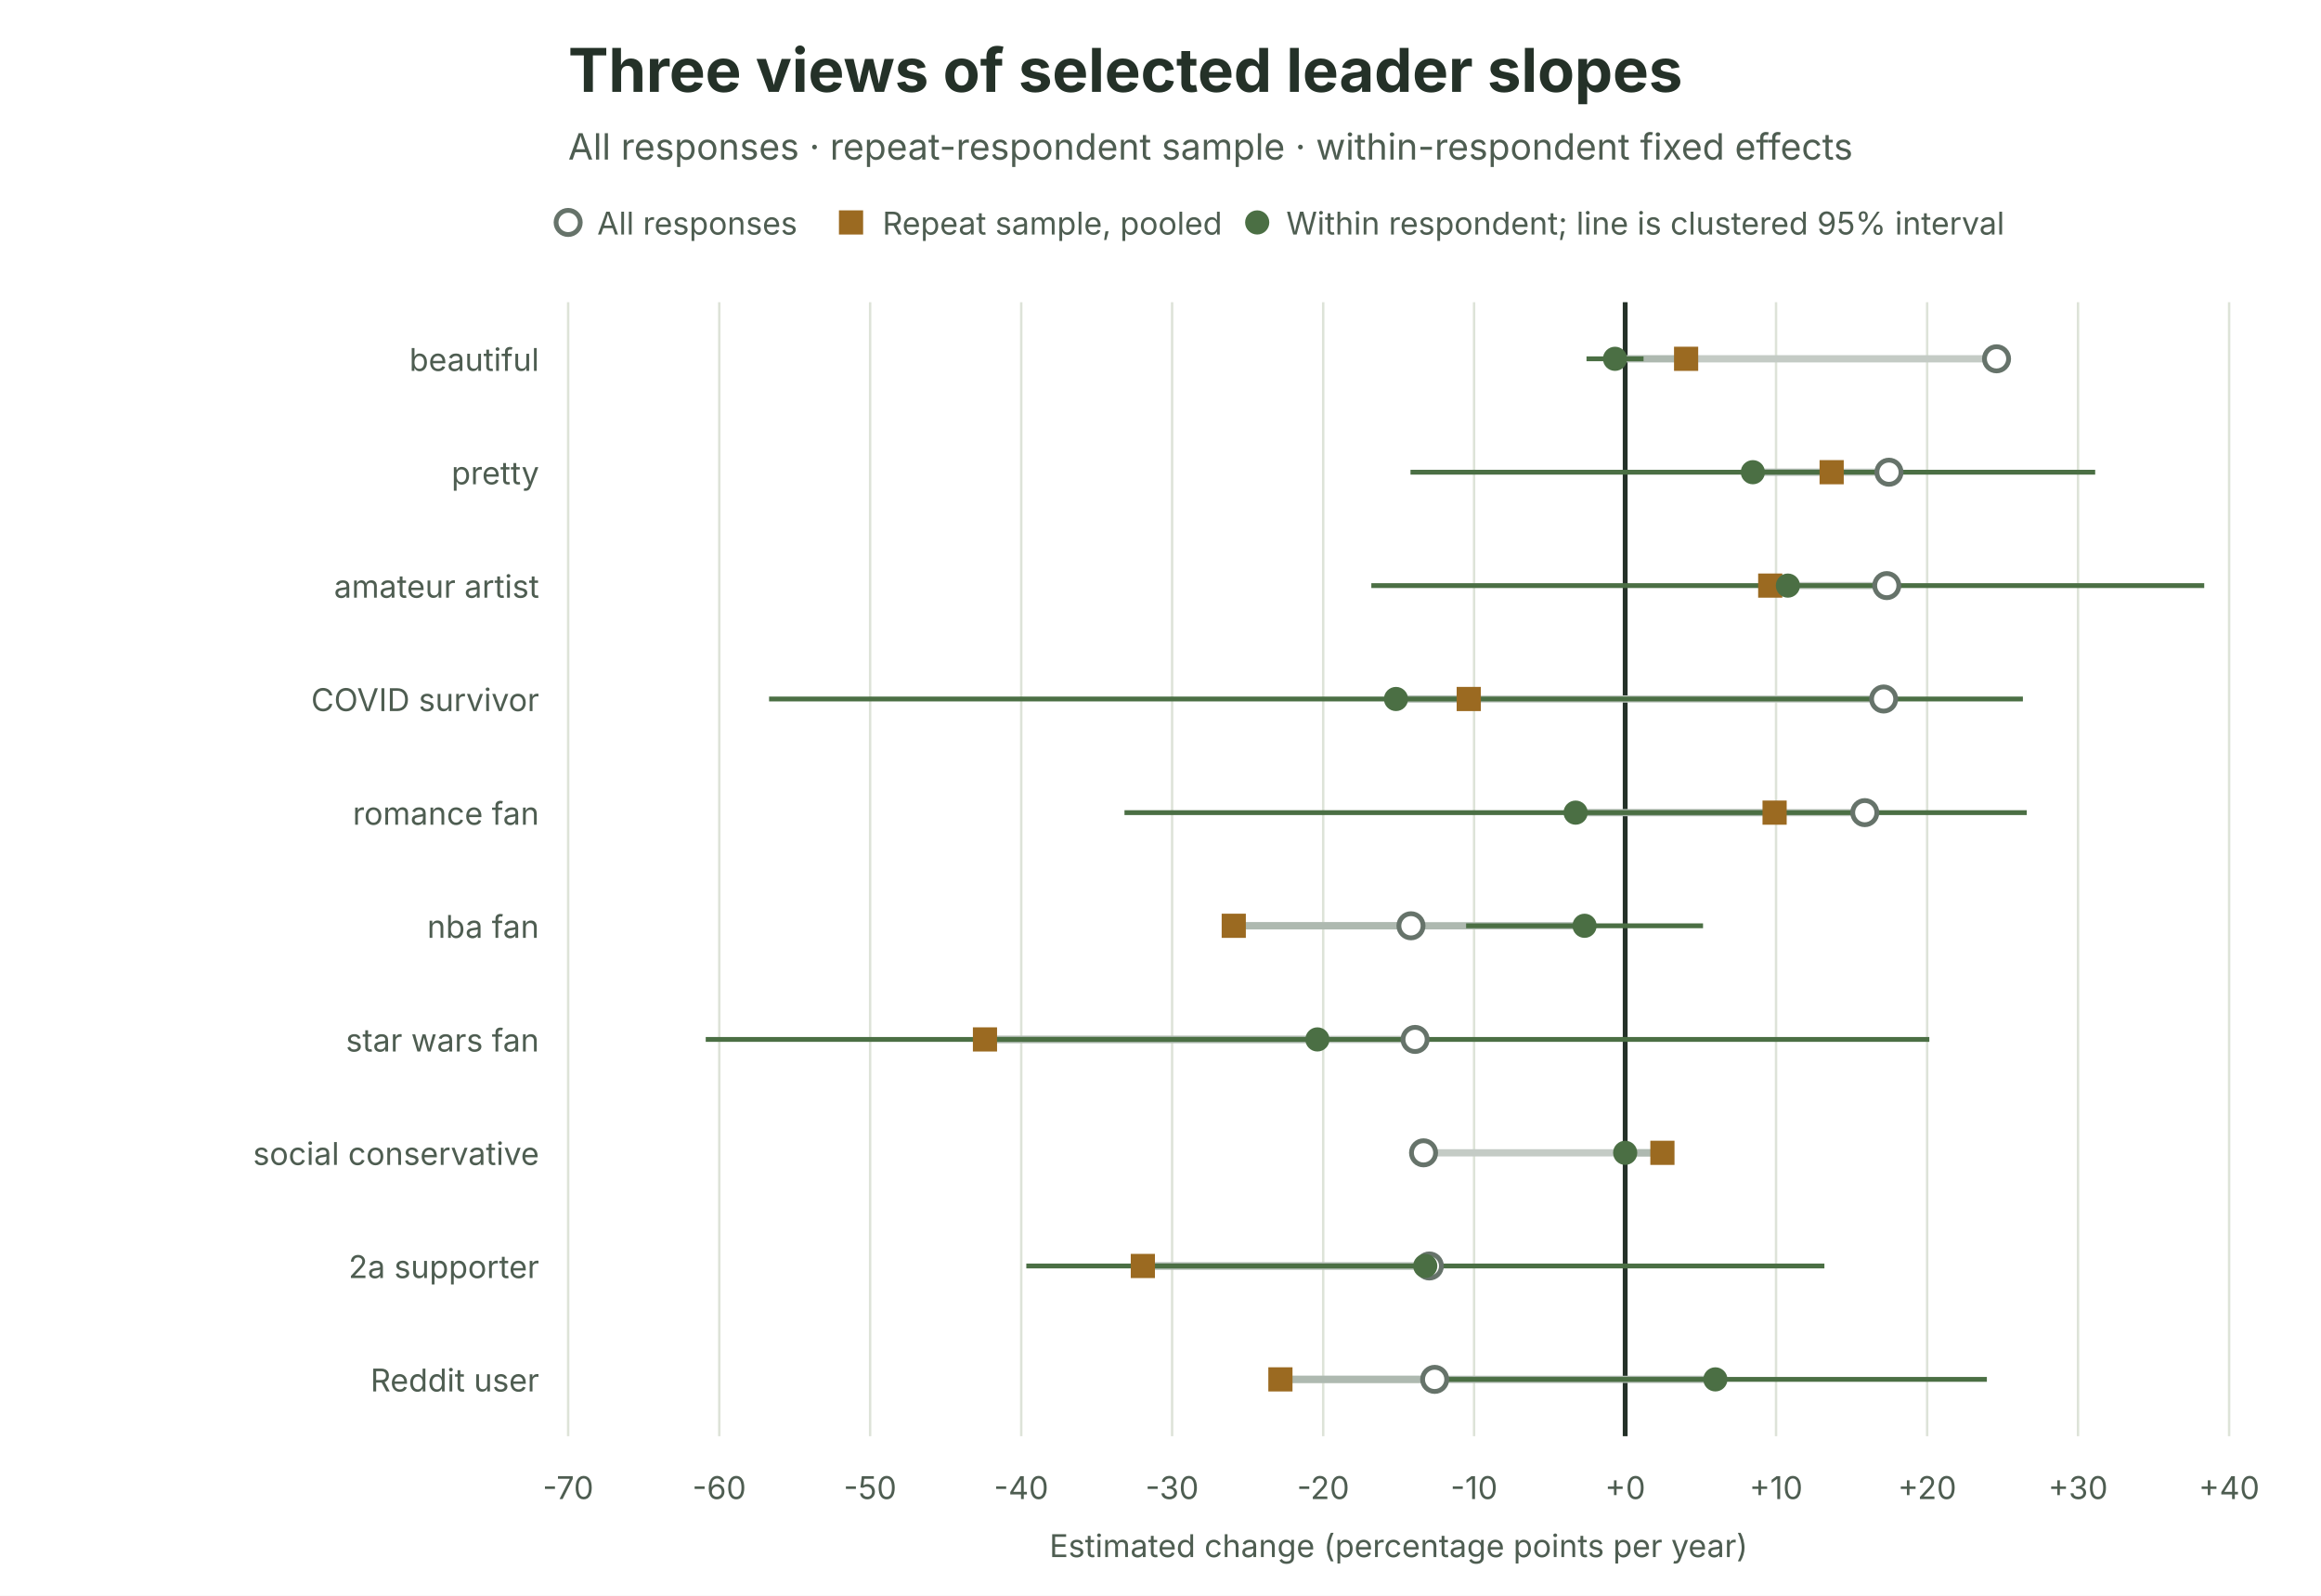
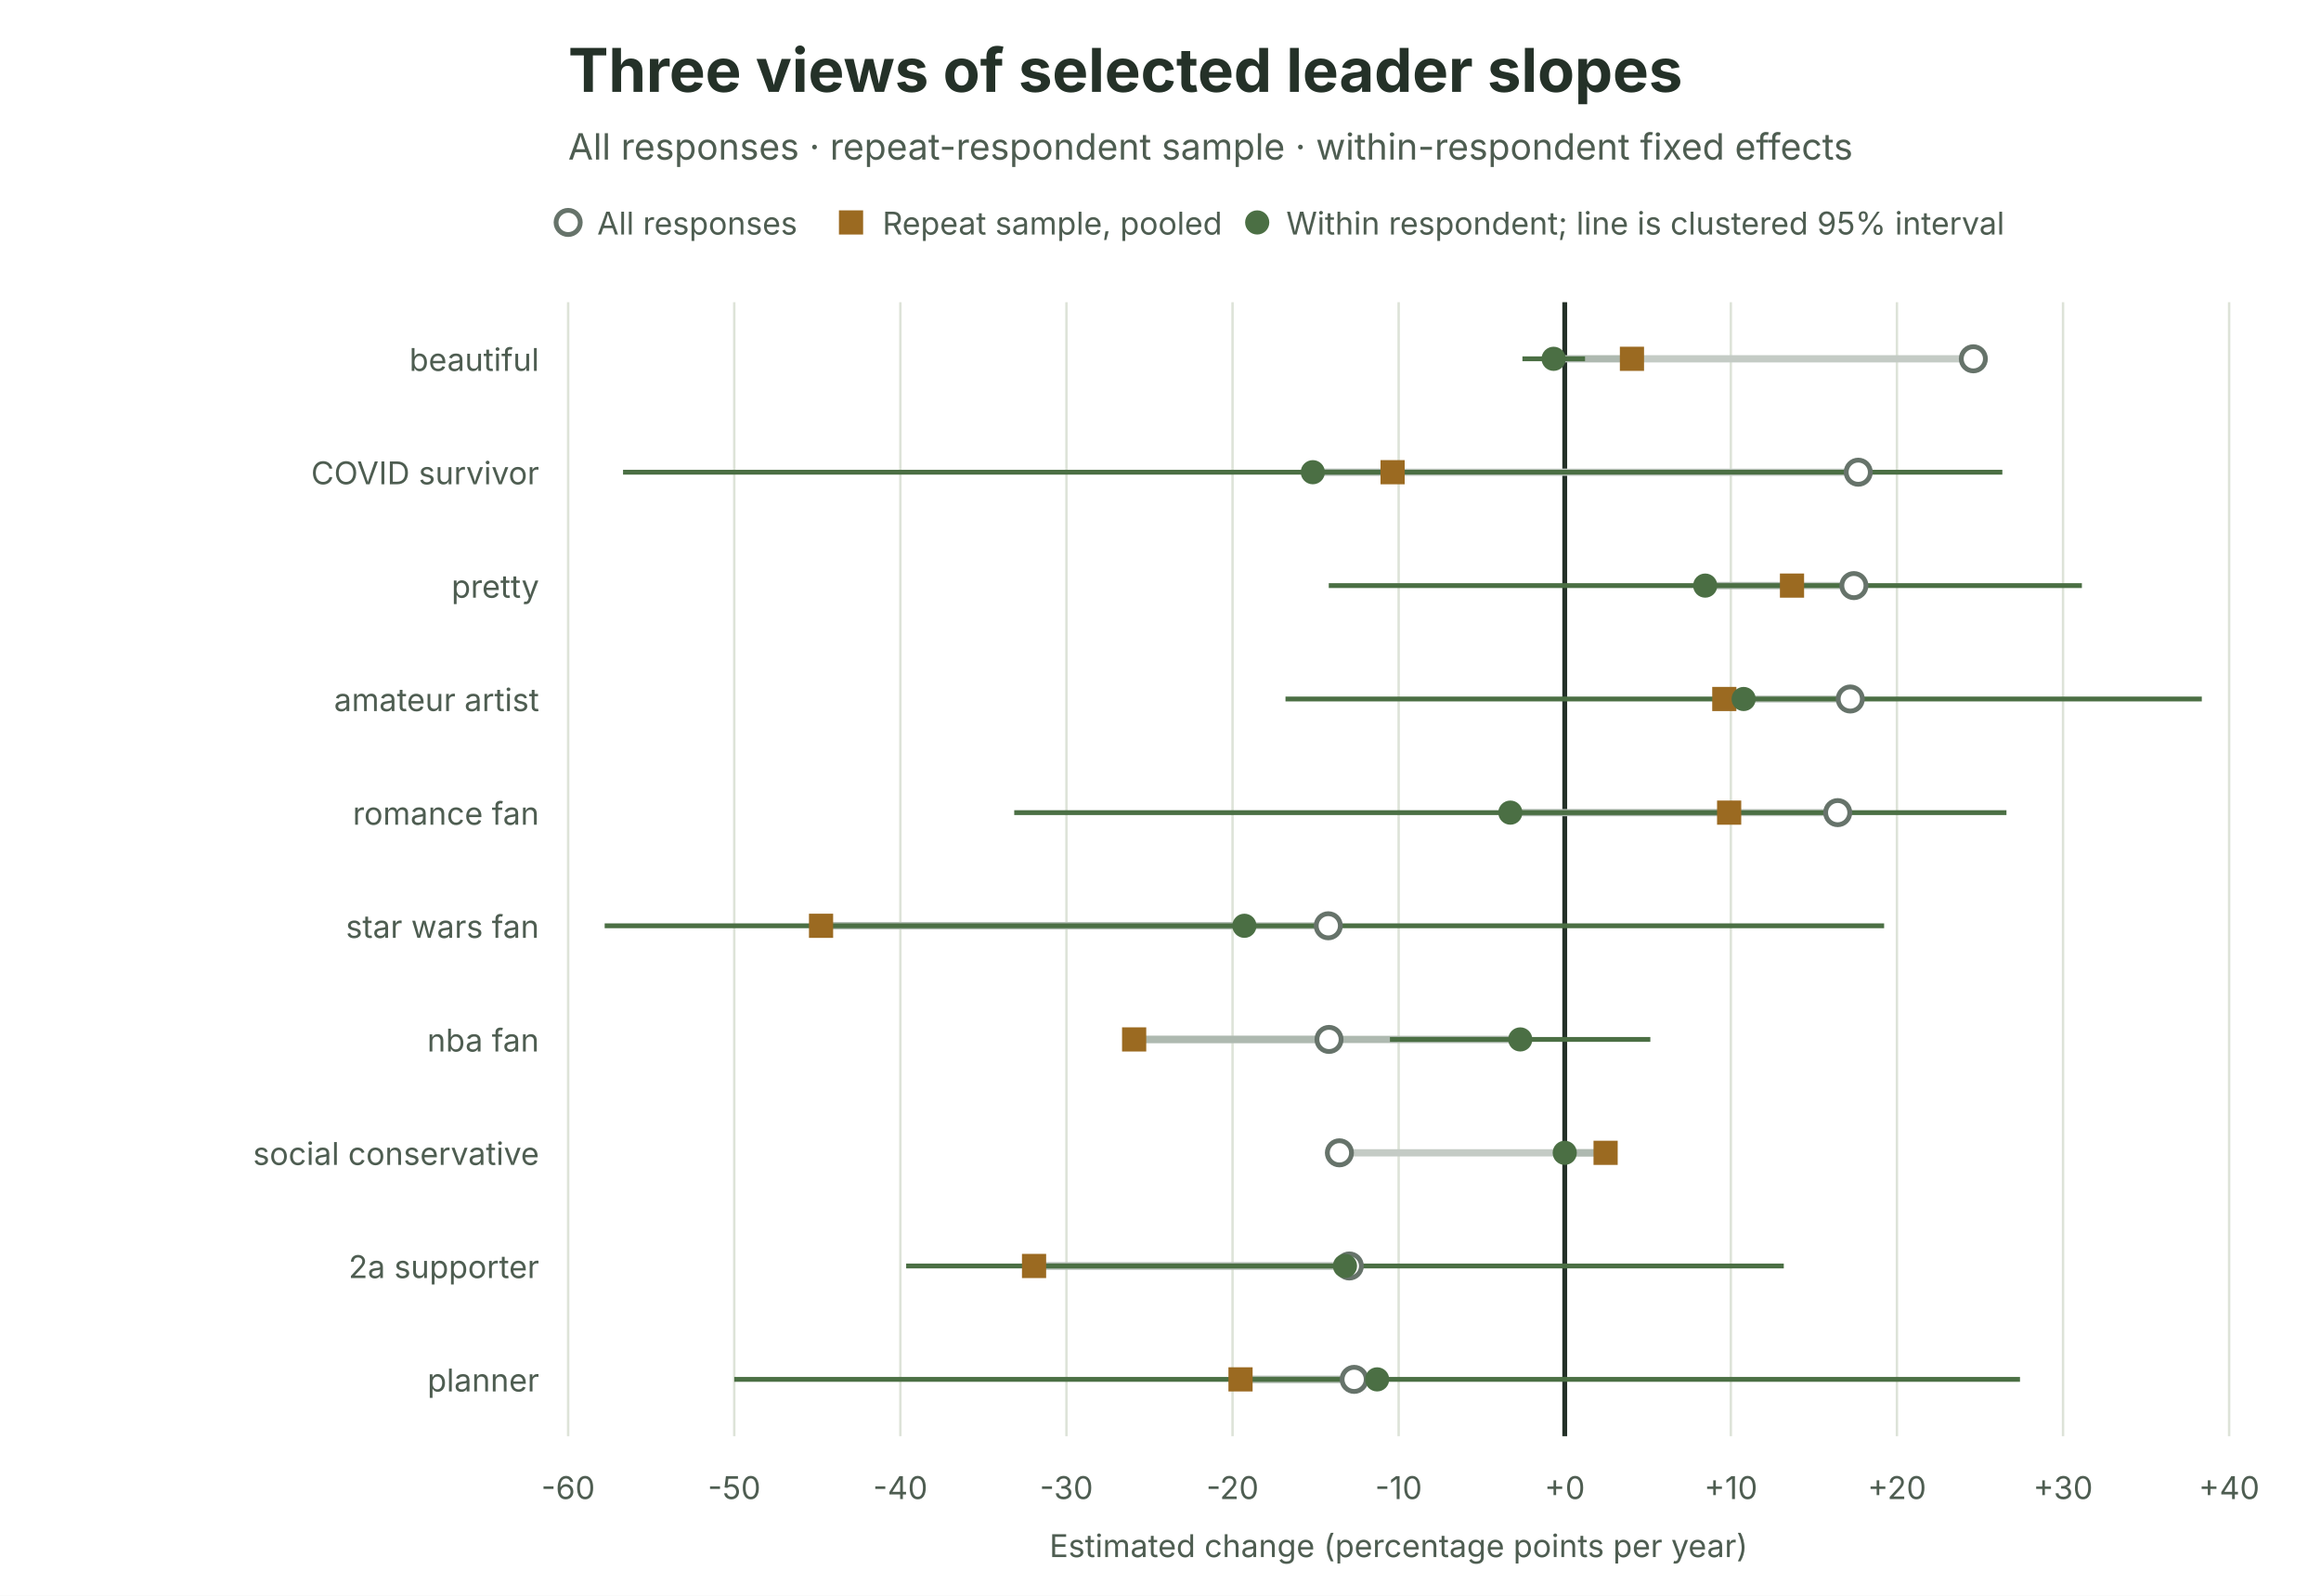
<svg xmlns="http://www.w3.org/2000/svg" width="960" height="660" viewBox="0 0 960 660" role="img" aria-labelledby="title desc">
  <rect width="960" height="660" fill="#ffffff" />
  <style>
    text { font-family: system-ui, -apple-system, sans-serif; fill: #243128; }
    .title { font-size: 25px; font-weight: 700; }
    .subtitle { font-size: 15px; fill: #4e5d51; }
    .axis { stroke: #66736a; stroke-width: 1; }
    .grid { stroke: #dde3d8; stroke-width: 1; }
    .tick { font-size: 13px; fill: #4e5d51; }
  </style>
  <text class="title" x="235" y="38">Three views of selected leader slopes</text>
  <text class="subtitle" x="235" y="66">All responses · repeat-respondent sample · within-respondent fixed effects</text>
  <circle cx="235" cy="92" r="5" fill="#ffffff" stroke="#66736a" stroke-width="2" />
  <text class="tick" x="247" y="97">All responses</text>
  <rect x="347" y="87" width="10" height="10" fill="#9B6A21" />
  <text class="tick" x="365" y="97">Repeat sample, pooled</text>
  <circle cx="520" cy="92" r="5" fill="#4B6F44" />
  <text class="tick" x="532" y="97">Within respondent; line is clustered 95% interval</text>
  <line class="grid" x1="235.0" y1="125" x2="235.0" y2="594" />
-   <text class="tick" text-anchor="middle" x="235.0" y="620">-70</text>
-   <line class="grid" x1="297.5" y1="125" x2="297.5" y2="594" />
-   <text class="tick" text-anchor="middle" x="297.5" y="620">-60</text>
-   <line class="grid" x1="359.9" y1="125" x2="359.9" y2="594" />
-   <text class="tick" text-anchor="middle" x="359.9" y="620">-50</text>
-   <line class="grid" x1="422.4" y1="125" x2="422.4" y2="594" />
-   <text class="tick" text-anchor="middle" x="422.4" y="620">-40</text>
-   <line class="grid" x1="484.8" y1="125" x2="484.8" y2="594" />
-   <text class="tick" text-anchor="middle" x="484.8" y="620">-30</text>
-   <line class="grid" x1="547.3" y1="125" x2="547.3" y2="594" />
-   <text class="tick" text-anchor="middle" x="547.3" y="620">-20</text>
-   <line class="grid" x1="609.7" y1="125" x2="609.7" y2="594" />
-   <text class="tick" text-anchor="middle" x="609.7" y="620">-10</text>
-   <line class="grid" x1="672.2" y1="125" x2="672.2" y2="594" />
-   <text class="tick" text-anchor="middle" x="672.2" y="620">+0</text>
-   <line class="grid" x1="734.6" y1="125" x2="734.6" y2="594" />
-   <text class="tick" text-anchor="middle" x="734.6" y="620">+10</text>
-   <line class="grid" x1="797.1" y1="125" x2="797.1" y2="594" />
-   <text class="tick" text-anchor="middle" x="797.1" y="620">+20</text>
-   <line class="grid" x1="859.5" y1="125" x2="859.5" y2="594" />
-   <text class="tick" text-anchor="middle" x="859.5" y="620">+30</text>
+   <text class="tick" text-anchor="middle" x="235.0" y="620">-60</text>
+   <line class="grid" x1="303.7" y1="125" x2="303.7" y2="594" />
+   <text class="tick" text-anchor="middle" x="303.7" y="620">-50</text>
+   <line class="grid" x1="372.4" y1="125" x2="372.4" y2="594" />
+   <text class="tick" text-anchor="middle" x="372.4" y="620">-40</text>
+   <line class="grid" x1="441.1" y1="125" x2="441.1" y2="594" />
+   <text class="tick" text-anchor="middle" x="441.1" y="620">-30</text>
+   <line class="grid" x1="509.8" y1="125" x2="509.8" y2="594" />
+   <text class="tick" text-anchor="middle" x="509.8" y="620">-20</text>
+   <line class="grid" x1="578.5" y1="125" x2="578.5" y2="594" />
+   <text class="tick" text-anchor="middle" x="578.5" y="620">-10</text>
+   <line class="grid" x1="647.2" y1="125" x2="647.2" y2="594" />
+   <text class="tick" text-anchor="middle" x="647.2" y="620">+0</text>
+   <line class="grid" x1="715.9" y1="125" x2="715.9" y2="594" />
+   <text class="tick" text-anchor="middle" x="715.9" y="620">+10</text>
+   <line class="grid" x1="784.6" y1="125" x2="784.6" y2="594" />
+   <text class="tick" text-anchor="middle" x="784.6" y="620">+20</text>
+   <line class="grid" x1="853.3" y1="125" x2="853.3" y2="594" />
+   <text class="tick" text-anchor="middle" x="853.3" y="620">+30</text>
  <line class="grid" x1="922.0" y1="125" x2="922.0" y2="594" />
  <text class="tick" text-anchor="middle" x="922.0" y="620">+40</text>
-   <line x1="672.2" y1="125" x2="672.2" y2="594" stroke="#243128" stroke-width="2" />
+   <line x1="647.2" y1="125" x2="647.2" y2="594" stroke="#243128" stroke-width="2" />
  <text class="tick" text-anchor="end" x="223" y="153.4">beautiful</text>
-   <line x1="825.8" y1="148.4" x2="697.4" y2="148.4" stroke="#c4cbc5" stroke-width="3" />
-   <line x1="697.4" y1="148.4" x2="668.0" y2="148.4" stroke="#aeb9b0" stroke-width="3" />
-   <line x1="656.2" y1="148.4" x2="679.8" y2="148.4" stroke="#4B6F44" stroke-width="2" />
-   <circle cx="825.8" cy="148.4" r="5" fill="#ffffff" stroke="#66736a" stroke-width="2" />
-   <rect x="692.4" y="143.4" width="10" height="10" fill="#9B6A21" />
-   <circle cx="668.0" cy="148.4" r="5" fill="#4B6F44" />
-   <text class="tick" text-anchor="end" x="223" y="200.3">pretty</text>
-   <line x1="781.3" y1="195.3" x2="757.6" y2="195.3" stroke="#c4cbc5" stroke-width="3" />
-   <line x1="757.6" y1="195.3" x2="725.0" y2="195.3" stroke="#aeb9b0" stroke-width="3" />
-   <line x1="583.4" y1="195.3" x2="866.6" y2="195.3" stroke="#4B6F44" stroke-width="2" />
-   <circle cx="781.3" cy="195.3" r="5" fill="#ffffff" stroke="#66736a" stroke-width="2" />
-   <rect x="752.6" y="190.3" width="10" height="10" fill="#9B6A21" />
-   <circle cx="725.0" cy="195.3" r="5" fill="#4B6F44" />
-   <text class="tick" text-anchor="end" x="223" y="247.2">amateur artist</text>
-   <line x1="780.4" y1="242.2" x2="732.2" y2="242.2" stroke="#c4cbc5" stroke-width="3" />
-   <line x1="732.2" y1="242.2" x2="739.5" y2="242.2" stroke="#aeb9b0" stroke-width="3" />
-   <line x1="567.2" y1="242.2" x2="911.7" y2="242.2" stroke="#4B6F44" stroke-width="2" />
-   <circle cx="780.4" cy="242.2" r="5" fill="#ffffff" stroke="#66736a" stroke-width="2" />
-   <rect x="727.2" y="237.2" width="10" height="10" fill="#9B6A21" />
-   <circle cx="739.5" cy="242.2" r="5" fill="#4B6F44" />
-   <text class="tick" text-anchor="end" x="223" y="294.1">COVID survivor</text>
-   <line x1="779.1" y1="289.1" x2="607.5" y2="289.1" stroke="#c4cbc5" stroke-width="3" />
-   <line x1="607.5" y1="289.1" x2="577.4" y2="289.1" stroke="#aeb9b0" stroke-width="3" />
-   <line x1="318.1" y1="289.1" x2="836.7" y2="289.1" stroke="#4B6F44" stroke-width="2" />
-   <circle cx="779.1" cy="289.1" r="5" fill="#ffffff" stroke="#66736a" stroke-width="2" />
-   <rect x="602.5" y="284.1" width="10" height="10" fill="#9B6A21" />
-   <circle cx="577.4" cy="289.1" r="5" fill="#4B6F44" />
+   <line x1="816.2" y1="148.4" x2="675.0" y2="148.4" stroke="#c4cbc5" stroke-width="3" />
+   <line x1="675.0" y1="148.4" x2="642.6" y2="148.4" stroke="#aeb9b0" stroke-width="3" />
+   <line x1="629.7" y1="148.4" x2="655.6" y2="148.4" stroke="#4B6F44" stroke-width="2" />
+   <circle cx="816.2" cy="148.4" r="5" fill="#ffffff" stroke="#66736a" stroke-width="2" />
+   <rect x="670.0" y="143.4" width="10" height="10" fill="#9B6A21" />
+   <circle cx="642.6" cy="148.4" r="5" fill="#4B6F44" />
+   <text class="tick" text-anchor="end" x="223" y="200.3">COVID survivor</text>
+   <line x1="768.6" y1="195.3" x2="576.0" y2="195.3" stroke="#c4cbc5" stroke-width="3" />
+   <line x1="576.0" y1="195.3" x2="543.0" y2="195.3" stroke="#aeb9b0" stroke-width="3" />
+   <line x1="257.7" y1="195.3" x2="828.2" y2="195.3" stroke="#4B6F44" stroke-width="2" />
+   <circle cx="768.6" cy="195.3" r="5" fill="#ffffff" stroke="#66736a" stroke-width="2" />
+   <rect x="571.0" y="190.3" width="10" height="10" fill="#9B6A21" />
+   <circle cx="543.0" cy="195.3" r="5" fill="#4B6F44" />
+   <text class="tick" text-anchor="end" x="223" y="247.2">pretty</text>
+   <line x1="766.8" y1="242.2" x2="741.2" y2="242.2" stroke="#c4cbc5" stroke-width="3" />
+   <line x1="741.2" y1="242.2" x2="705.3" y2="242.2" stroke="#aeb9b0" stroke-width="3" />
+   <line x1="549.6" y1="242.2" x2="861.1" y2="242.2" stroke="#4B6F44" stroke-width="2" />
+   <circle cx="766.8" cy="242.2" r="5" fill="#ffffff" stroke="#66736a" stroke-width="2" />
+   <rect x="736.2" y="237.2" width="10" height="10" fill="#9B6A21" />
+   <circle cx="705.3" cy="242.2" r="5" fill="#4B6F44" />
+   <text class="tick" text-anchor="end" x="223" y="294.1">amateur artist</text>
+   <line x1="765.3" y1="289.1" x2="713.2" y2="289.1" stroke="#c4cbc5" stroke-width="3" />
+   <line x1="713.2" y1="289.1" x2="721.2" y2="289.1" stroke="#aeb9b0" stroke-width="3" />
+   <line x1="531.7" y1="289.1" x2="910.7" y2="289.1" stroke="#4B6F44" stroke-width="2" />
+   <circle cx="765.3" cy="289.1" r="5" fill="#ffffff" stroke="#66736a" stroke-width="2" />
+   <rect x="708.2" y="284.1" width="10" height="10" fill="#9B6A21" />
+   <circle cx="721.2" cy="289.1" r="5" fill="#4B6F44" />
  <text class="tick" text-anchor="end" x="223" y="341.1">romance fan</text>
-   <line x1="771.3" y1="336.1" x2="734.0" y2="336.1" stroke="#c4cbc5" stroke-width="3" />
-   <line x1="734.0" y1="336.1" x2="651.7" y2="336.1" stroke="#aeb9b0" stroke-width="3" />
-   <line x1="465.1" y1="336.1" x2="838.3" y2="336.1" stroke="#4B6F44" stroke-width="2" />
-   <circle cx="771.3" cy="336.1" r="5" fill="#ffffff" stroke="#66736a" stroke-width="2" />
-   <rect x="729.0" y="331.1" width="10" height="10" fill="#9B6A21" />
-   <circle cx="651.7" cy="336.1" r="5" fill="#4B6F44" />
-   <text class="tick" text-anchor="end" x="223" y="387.9">nba fan</text>
-   <line x1="583.6" y1="382.9" x2="510.3" y2="382.9" stroke="#c4cbc5" stroke-width="3" />
-   <line x1="510.3" y1="382.9" x2="655.4" y2="382.9" stroke="#aeb9b0" stroke-width="3" />
-   <line x1="606.4" y1="382.9" x2="704.4" y2="382.9" stroke="#4B6F44" stroke-width="2" />
-   <circle cx="583.6" cy="382.9" r="5" fill="#ffffff" stroke="#66736a" stroke-width="2" />
-   <rect x="505.3" y="377.9" width="10" height="10" fill="#9B6A21" />
-   <circle cx="655.4" cy="382.9" r="5" fill="#4B6F44" />
-   <text class="tick" text-anchor="end" x="223" y="434.9">star wars fan</text>
-   <line x1="585.3" y1="429.9" x2="407.4" y2="429.9" stroke="#c4cbc5" stroke-width="3" />
-   <line x1="407.4" y1="429.9" x2="544.9" y2="429.9" stroke="#aeb9b0" stroke-width="3" />
-   <line x1="291.9" y1="429.9" x2="798.0" y2="429.9" stroke="#4B6F44" stroke-width="2" />
-   <circle cx="585.3" cy="429.9" r="5" fill="#ffffff" stroke="#66736a" stroke-width="2" />
-   <rect x="402.4" y="424.9" width="10" height="10" fill="#9B6A21" />
-   <circle cx="544.9" cy="429.9" r="5" fill="#4B6F44" />
+   <line x1="760.1" y1="336.1" x2="715.2" y2="336.1" stroke="#c4cbc5" stroke-width="3" />
+   <line x1="715.2" y1="336.1" x2="624.7" y2="336.1" stroke="#aeb9b0" stroke-width="3" />
+   <line x1="419.5" y1="336.1" x2="829.9" y2="336.1" stroke="#4B6F44" stroke-width="2" />
+   <circle cx="760.1" cy="336.1" r="5" fill="#ffffff" stroke="#66736a" stroke-width="2" />
+   <rect x="710.2" y="331.1" width="10" height="10" fill="#9B6A21" />
+   <circle cx="624.7" cy="336.1" r="5" fill="#4B6F44" />
+   <text class="tick" text-anchor="end" x="223" y="387.9">star wars fan</text>
+   <line x1="549.4" y1="382.9" x2="339.6" y2="382.9" stroke="#c4cbc5" stroke-width="3" />
+   <line x1="339.6" y1="382.9" x2="514.7" y2="382.9" stroke="#aeb9b0" stroke-width="3" />
+   <line x1="250.1" y1="382.9" x2="779.3" y2="382.9" stroke="#4B6F44" stroke-width="2" />
+   <circle cx="549.4" cy="382.9" r="5" fill="#ffffff" stroke="#66736a" stroke-width="2" />
+   <rect x="334.6" y="377.9" width="10" height="10" fill="#9B6A21" />
+   <circle cx="514.7" cy="382.9" r="5" fill="#4B6F44" />
+   <text class="tick" text-anchor="end" x="223" y="434.9">nba fan</text>
+   <line x1="549.7" y1="429.9" x2="469.1" y2="429.9" stroke="#c4cbc5" stroke-width="3" />
+   <line x1="469.1" y1="429.9" x2="628.8" y2="429.9" stroke="#aeb9b0" stroke-width="3" />
+   <line x1="574.9" y1="429.9" x2="682.6" y2="429.9" stroke="#4B6F44" stroke-width="2" />
+   <circle cx="549.7" cy="429.9" r="5" fill="#ffffff" stroke="#66736a" stroke-width="2" />
+   <rect x="464.1" y="424.9" width="10" height="10" fill="#9B6A21" />
+   <circle cx="628.8" cy="429.9" r="5" fill="#4B6F44" />
  <text class="tick" text-anchor="end" x="223" y="481.8">social conservative</text>
-   <line x1="588.8" y1="476.8" x2="687.6" y2="476.8" stroke="#c4cbc5" stroke-width="3" />
-   <line x1="687.6" y1="476.8" x2="672.2" y2="476.8" stroke="#aeb9b0" stroke-width="3" />
-   <circle cx="588.8" cy="476.8" r="5" fill="#ffffff" stroke="#66736a" stroke-width="2" />
-   <rect x="682.6" y="471.8" width="10" height="10" fill="#9B6A21" />
-   <circle cx="672.2" cy="476.8" r="5" fill="#4B6F44" />
+   <line x1="554.0" y1="476.8" x2="664.1" y2="476.8" stroke="#c4cbc5" stroke-width="3" />
+   <line x1="664.1" y1="476.8" x2="647.2" y2="476.8" stroke="#aeb9b0" stroke-width="3" />
+   <circle cx="554.0" cy="476.8" r="5" fill="#ffffff" stroke="#66736a" stroke-width="2" />
+   <rect x="659.1" y="471.8" width="10" height="10" fill="#9B6A21" />
+   <circle cx="647.2" cy="476.8" r="5" fill="#4B6F44" />
  <text class="tick" text-anchor="end" x="223" y="528.6">2a supporter</text>
-   <line x1="591.2" y1="523.6" x2="472.7" y2="523.6" stroke="#c4cbc5" stroke-width="3" />
-   <line x1="472.7" y1="523.6" x2="589.5" y2="523.6" stroke="#aeb9b0" stroke-width="3" />
-   <line x1="424.5" y1="523.6" x2="754.6" y2="523.6" stroke="#4B6F44" stroke-width="2" />
-   <circle cx="591.2" cy="523.6" r="5" fill="#ffffff" stroke="#66736a" stroke-width="2" />
-   <rect x="467.7" y="518.6" width="10" height="10" fill="#9B6A21" />
-   <circle cx="589.5" cy="523.6" r="5" fill="#4B6F44" />
-   <text class="tick" text-anchor="end" x="223" y="575.5">Reddit user</text>
-   <line x1="593.4" y1="570.5" x2="529.6" y2="570.5" stroke="#c4cbc5" stroke-width="3" />
-   <line x1="529.6" y1="570.5" x2="709.5" y2="570.5" stroke="#aeb9b0" stroke-width="3" />
-   <line x1="597.3" y1="570.5" x2="821.8" y2="570.5" stroke="#4B6F44" stroke-width="2" />
-   <circle cx="593.4" cy="570.5" r="5" fill="#ffffff" stroke="#66736a" stroke-width="2" />
-   <rect x="524.6" y="565.5" width="10" height="10" fill="#9B6A21" />
-   <circle cx="709.5" cy="570.5" r="5" fill="#4B6F44" />
+   <line x1="558.1" y1="523.6" x2="427.7" y2="523.6" stroke="#c4cbc5" stroke-width="3" />
+   <line x1="427.7" y1="523.6" x2="556.3" y2="523.6" stroke="#aeb9b0" stroke-width="3" />
+   <line x1="374.8" y1="523.6" x2="737.8" y2="523.6" stroke="#4B6F44" stroke-width="2" />
+   <circle cx="558.1" cy="523.6" r="5" fill="#ffffff" stroke="#66736a" stroke-width="2" />
+   <rect x="422.7" y="518.6" width="10" height="10" fill="#9B6A21" />
+   <circle cx="556.3" cy="523.6" r="5" fill="#4B6F44" />
+   <text class="tick" text-anchor="end" x="223" y="575.5">planner</text>
+   <line x1="560.1" y1="570.5" x2="513.1" y2="570.5" stroke="#c4cbc5" stroke-width="3" />
+   <line x1="513.1" y1="570.5" x2="569.6" y2="570.5" stroke="#aeb9b0" stroke-width="3" />
+   <line x1="303.7" y1="570.5" x2="835.5" y2="570.5" stroke="#4B6F44" stroke-width="2" />
+   <circle cx="560.1" cy="570.5" r="5" fill="#ffffff" stroke="#66736a" stroke-width="2" />
+   <rect x="508.1" y="565.5" width="10" height="10" fill="#9B6A21" />
+   <circle cx="569.6" cy="570.5" r="5" fill="#4B6F44" />
  <text class="tick" text-anchor="middle" x="578.5" y="644">Estimated change (percentage points per year)</text>
</svg>
